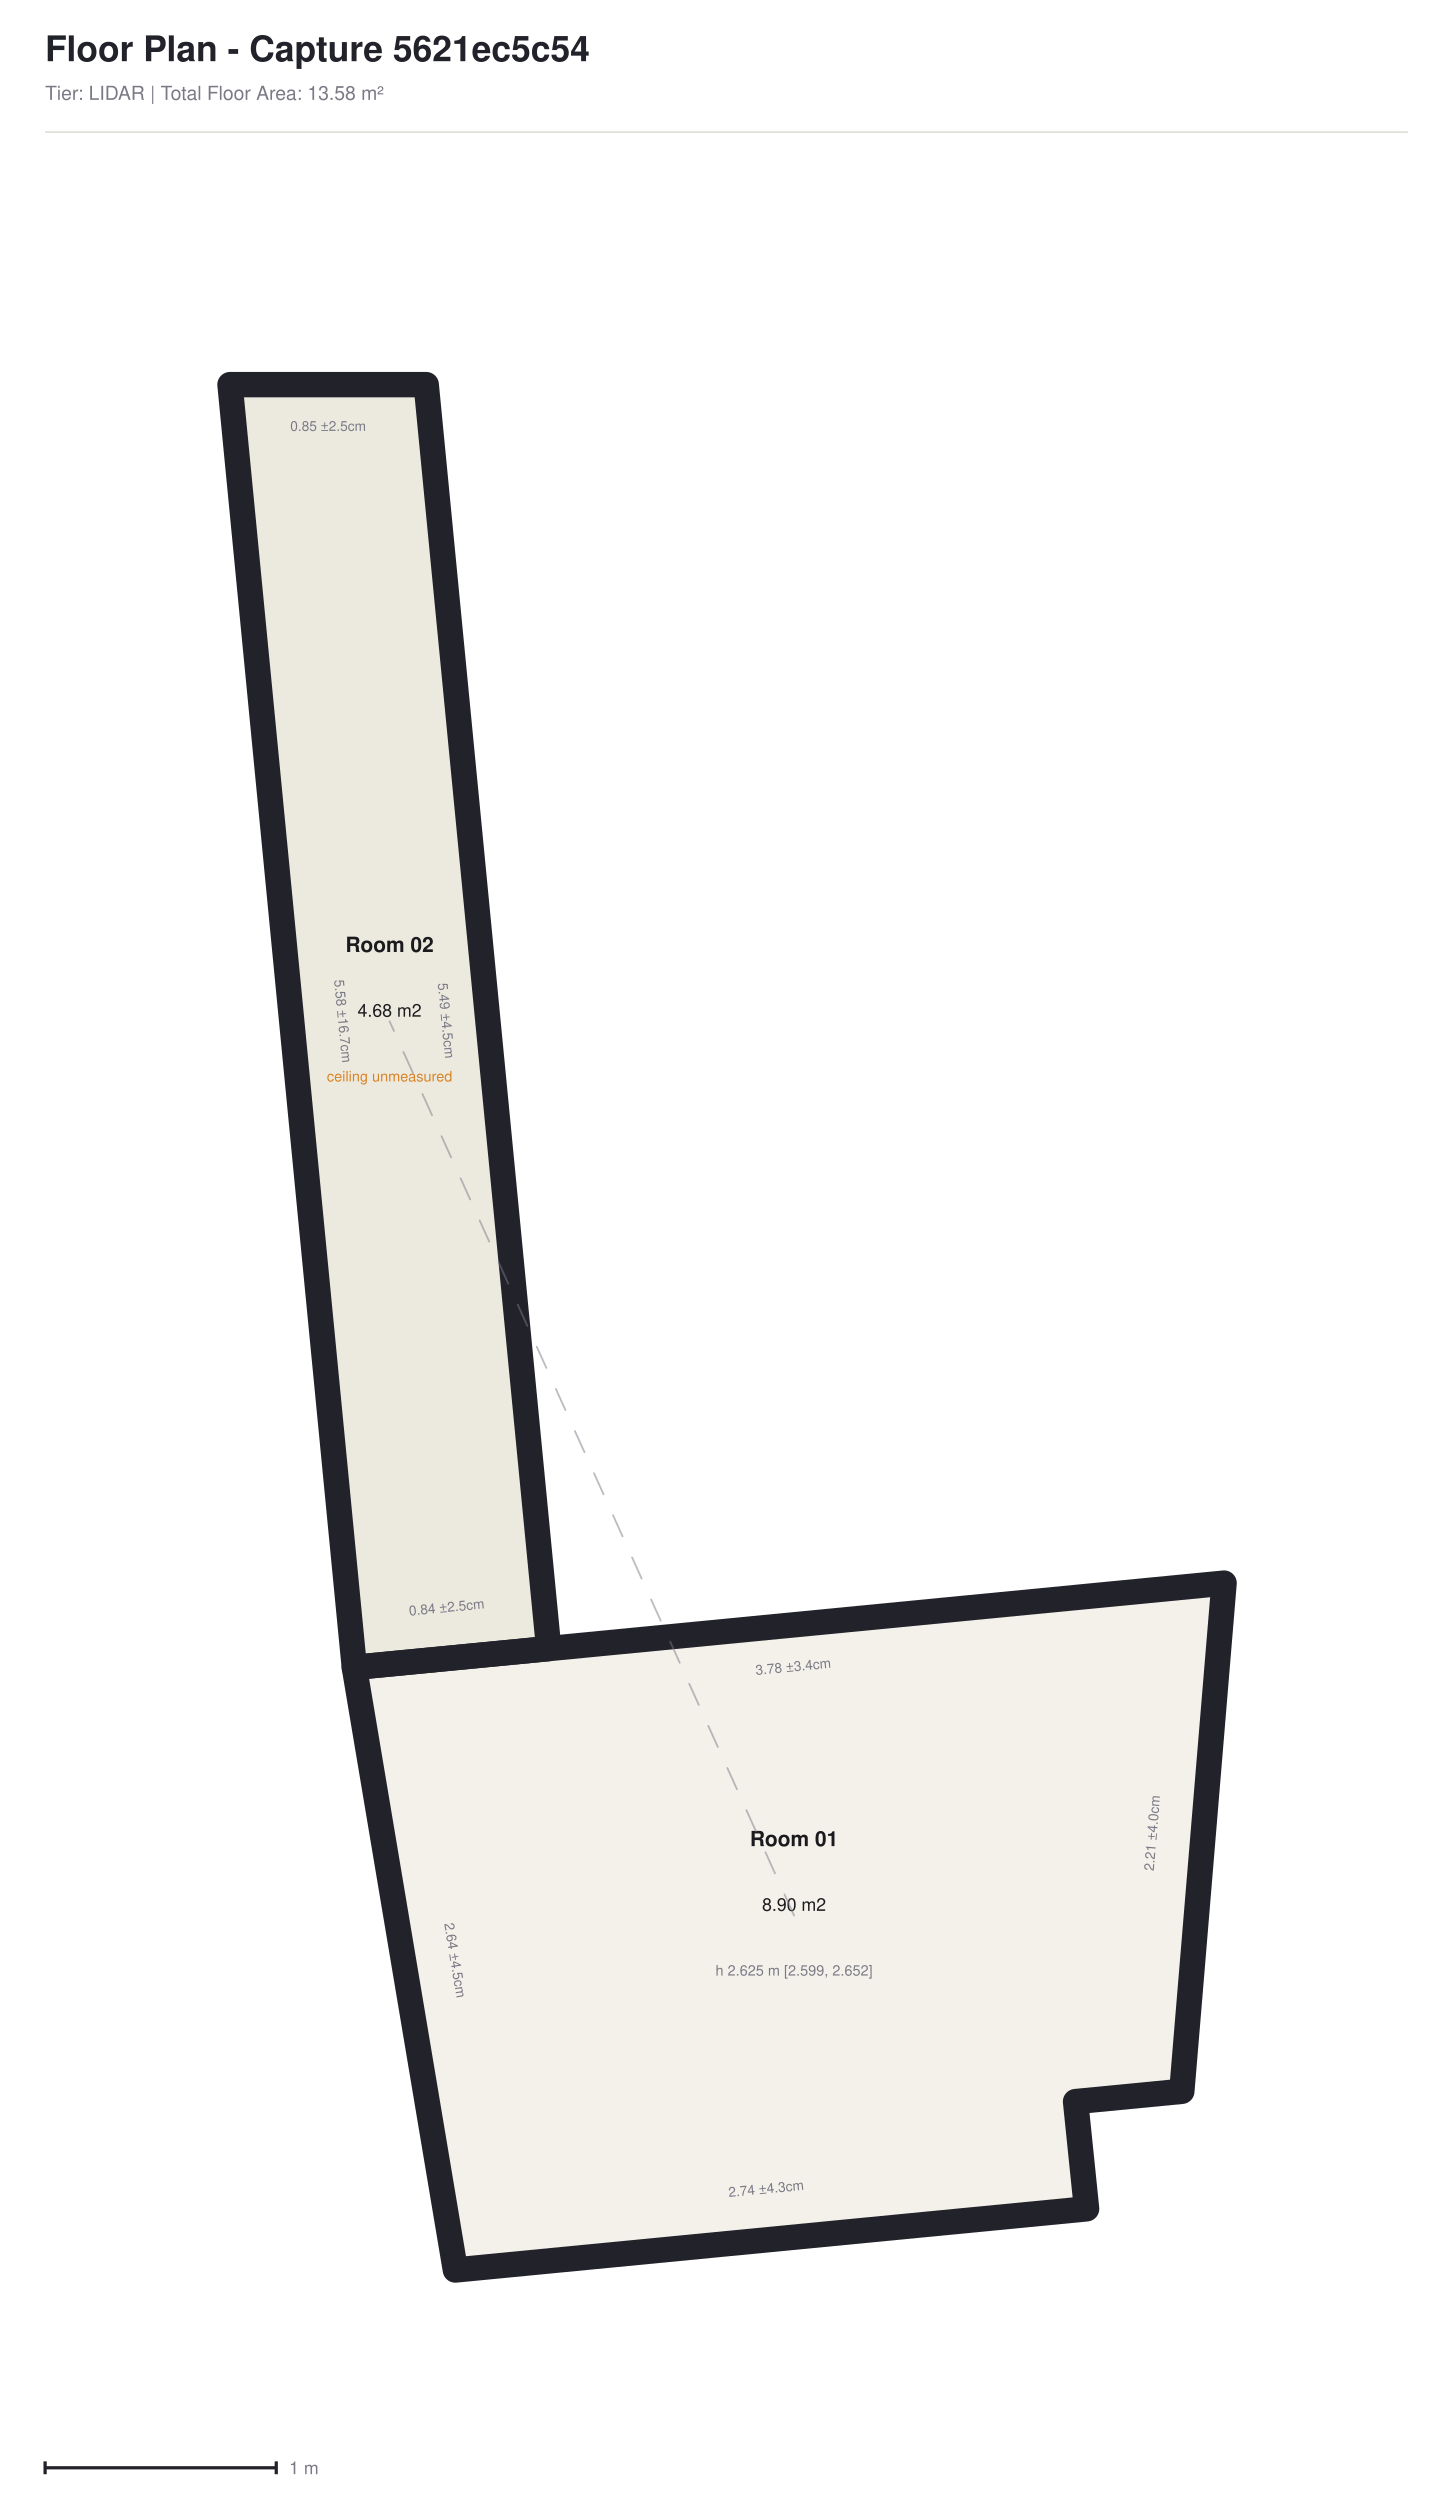
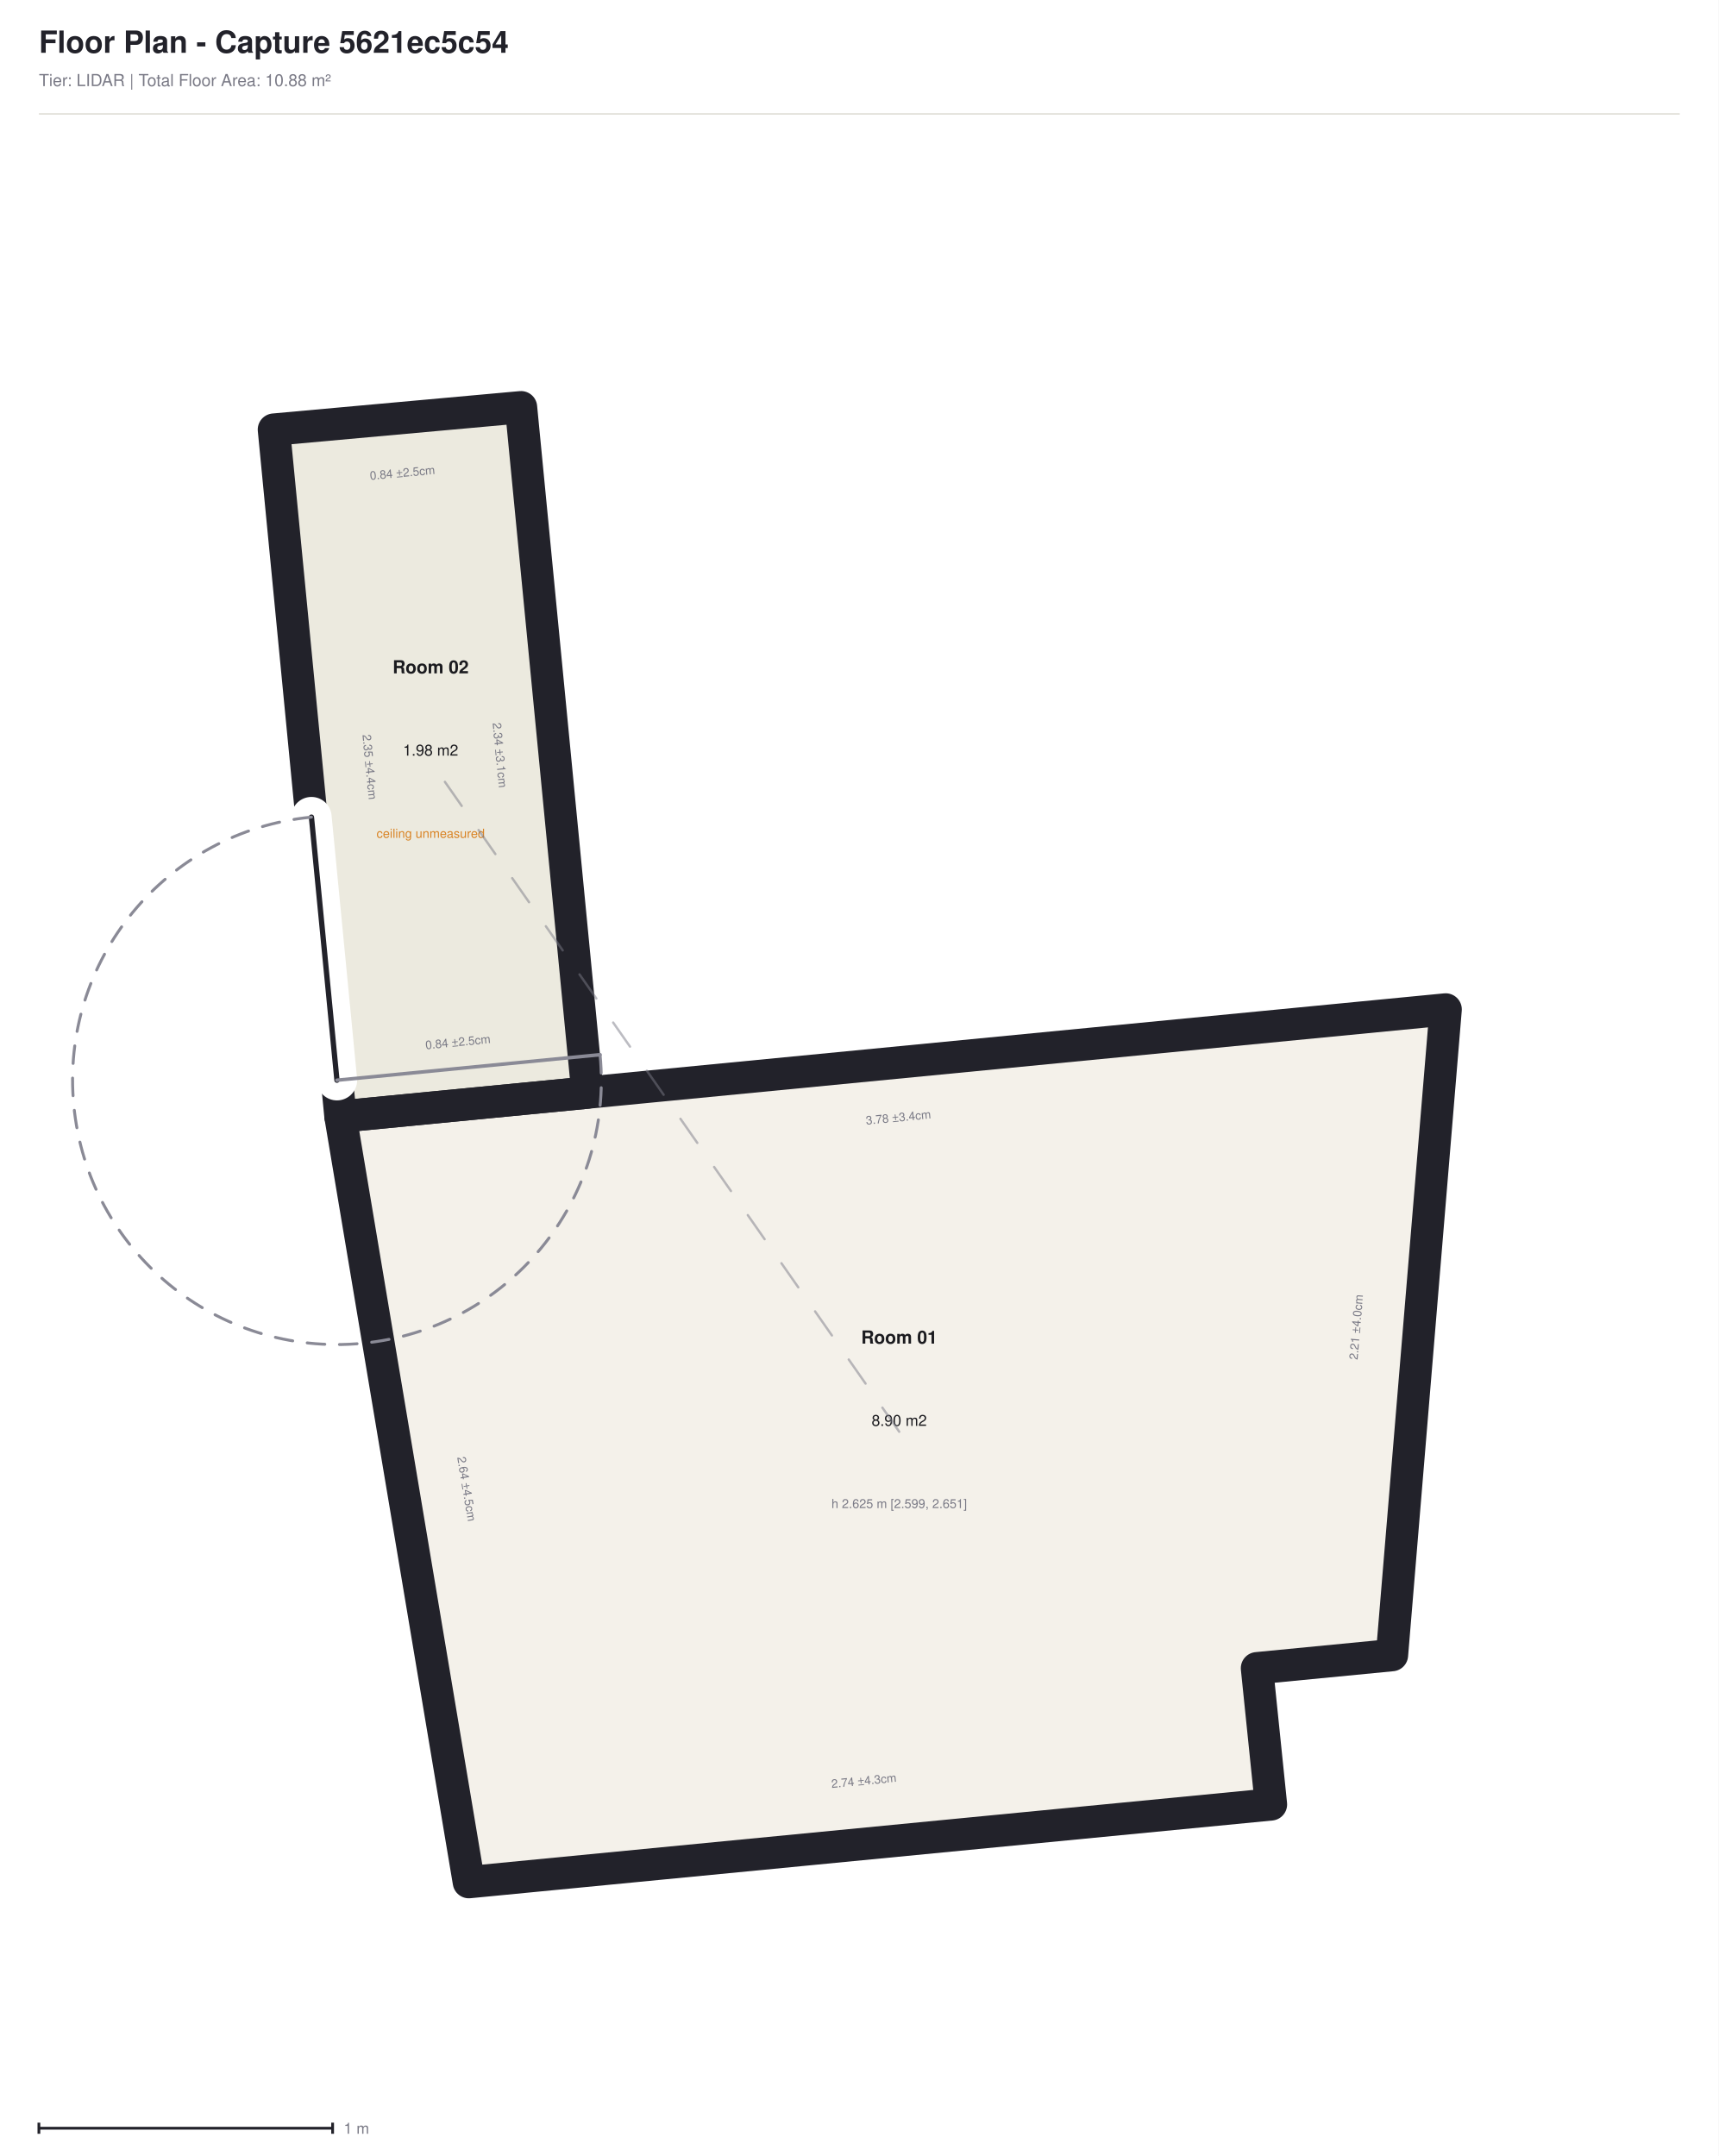
- <svg xmlns="http://www.w3.org/2000/svg" width="902" height="1552" viewBox="0 0 902 1552">
-   <rect width="902" height="1552" fill="#ffffff" />
+ <svg xmlns="http://www.w3.org/2000/svg" width="1237" height="1552" viewBox="0 0 1237 1552">
+   <rect width="1237" height="1552" fill="#ffffff" />
  <g font-family="Helvetica Neue, Helvetica, Arial, sans-serif">
    <text x="28" y="38" font-size="22" font-weight="600" fill="#22222a">Floor Plan - Capture 5621ec5c54</text>
-     <text x="28" y="62" font-size="12" fill="#7a7a86">Tier: LIDAR | Total Floor Area: 13.58 m²</text>
-     <line x1="28" y1="82" x2="874" y2="82" stroke="#dedcd4" stroke-width="1" />
-     <polygon points="219.97,1035.12 759.90,982.80 733.67,1298.28 667.71,1304.67 674.55,1371.23 282.70,1409.21" stroke="none" fill="#f4f1ea" />
-     <polygon points="142.79,238.79 264.59,238.79 340.64,1023.43 219.97,1035.12" stroke="none" fill="#eceadf" />
-     <polygon points="219.97,1035.12 759.90,982.80 733.67,1298.28 667.71,1304.67 674.55,1371.23 282.70,1409.21" stroke="#22222a" stroke-width="15.78" stroke-linejoin="round" stroke-linecap="round" fill="none" />
-     <polygon points="142.79,238.79 264.59,238.79 340.64,1023.43 219.97,1035.12" stroke="#22222a" stroke-width="15.78" stroke-linejoin="round" stroke-linecap="round" fill="none" />
-     <text x="492.95" y="1146.08" font-size="13.0" fill="#1b1b1f" text-anchor="middle" font-weight="bold">Room 01</text>
-     <text x="492.95" y="1186.26" font-size="11.0" fill="#1b1b1f" text-anchor="middle" font-weight="normal">8.90 m2</text>
-     <text x="492.95" y="1226.44" font-size="9.0" fill="#7a7a86" text-anchor="middle" font-weight="normal">h 2.625 m  [2.599, 2.652]</text>
-     <text x="492.70" y="1037.52" font-size="8.5" fill="#7a7a86" text-anchor="middle" font-weight="normal" transform="rotate(-5.54 492.70 1037.52)">3.78 ±3.4cm</text>
-     <text x="718.18" y="1138.16" font-size="8.5" fill="#7a7a86" text-anchor="middle" font-weight="normal" transform="rotate(-85.25 718.18 1138.16)">2.21 ±4.0cm</text>
-     <text x="475.86" y="1361.65" font-size="8.5" fill="#7a7a86" text-anchor="middle" font-weight="normal" transform="rotate(-5.54 475.86 1361.65)">2.74 ±4.3cm</text>
-     <text x="279.64" y="1217.42" font-size="8.5" fill="#7a7a86" text-anchor="middle" font-weight="normal" transform="rotate(-279.52 279.64 1217.42)">2.64 ±4.5cm</text>
-     <text x="241.85" y="590.99" font-size="13.0" fill="#1b1b1f" text-anchor="middle" font-weight="bold">Room 02</text>
-     <text x="241.85" y="631.17" font-size="11.0" fill="#1b1b1f" text-anchor="middle" font-weight="normal">4.68 m2</text>
-     <text x="241.85" y="671.35" font-size="9.0" fill="#d98324" text-anchor="middle" font-weight="normal">ceiling unmeasured</text>
-     <text x="203.69" y="267.49" font-size="8.5" fill="#7a7a86" text-anchor="middle" font-weight="normal">0.85 ±2.5cm</text>
-     <text x="274.05" y="633.88" font-size="8.5" fill="#7a7a86" text-anchor="middle" font-weight="normal" transform="rotate(84.46 274.05 633.88)">5.49 ±4.5cm</text>
-     <text x="277.54" y="1000.71" font-size="8.5" fill="#7a7a86" text-anchor="middle" font-weight="normal" transform="rotate(-5.54 277.54 1000.71)">0.84 ±2.5cm</text>
-     <text x="209.95" y="634.19" font-size="8.5" fill="#7a7a86" text-anchor="middle" font-weight="normal" transform="rotate(-275.54 209.95 634.19)">5.58 ±16.7cm</text>
-     <line x1="492.95" y1="1189.13" x2="241.85" y2="634.04" stroke="#7a7a86" stroke-width="1.15" stroke-linejoin="round" stroke-linecap="round" fill="none" stroke-dasharray="14.35,14.35" opacity="0.50" />
+     <text x="28" y="62" font-size="12" fill="#7a7a86">Tier: LIDAR | Total Floor Area: 10.88 m²</text>
+     <line x1="28" y1="82" x2="1209" y2="82" stroke="#dedcd4" stroke-width="1" />
+     <polygon points="245.05,803.74 1040.52,726.64 1001.88,1191.45 904.70,1200.87 914.78,1298.92 337.46,1354.87" stroke="none" fill="#f4f1ea" />
+     <polygon points="422.83,786.51 245.05,803.74 197.13,309.24 375.01,293.13" stroke="none" fill="#eceadf" />
+     <polygon points="245.05,803.74 1040.52,726.64 1001.88,1191.45 904.70,1200.87 914.78,1298.92 337.46,1354.87" stroke="#22222a" stroke-width="23.25" stroke-linejoin="round" stroke-linecap="round" fill="none" />
+     <polygon points="422.83,786.51 245.05,803.74 197.13,309.24 375.01,293.13" stroke="#22222a" stroke-width="23.25" stroke-linejoin="round" stroke-linecap="round" fill="none" />
+     <line x1="242.52" y1="777.59" x2="224.16" y2="588.21" stroke="#ffffff" stroke-width="29.07" stroke-linejoin="round" stroke-linecap="round" fill="none" />
+     <line x1="242.52" y1="777.59" x2="224.16" y2="588.21" stroke="#22222a" stroke-width="3.81" stroke-linejoin="round" stroke-linecap="round" fill="none" />
+     <line x1="242.52" y1="777.59" x2="431.90" y2="759.23" stroke="#8a8a96" stroke-width="2.54" stroke-linejoin="round" stroke-linecap="round" fill="none" />
+     <path d="M 224.16 588.21 A 190.27 190.27 0 1 0 431.90 759.23" stroke="#8a8a96" stroke-width="2.11" stroke-linejoin="round" stroke-linecap="round" fill="none" stroke-dasharray="12.68,10.57" />
+     <text x="647.22" y="967.22" font-size="13.0" fill="#1b1b1f" text-anchor="middle" font-weight="bold">Room 01</text>
+     <text x="647.22" y="1026.41" font-size="11.0" fill="#1b1b1f" text-anchor="middle" font-weight="normal">8.90 m2</text>
+     <text x="647.22" y="1085.60" font-size="9.0" fill="#7a7a86" text-anchor="middle" font-weight="normal">h 2.625 m  [2.599, 2.651]</text>
+     <text x="646.87" y="807.28" font-size="8.5" fill="#7a7a86" text-anchor="middle" font-weight="normal" transform="rotate(-5.54 646.87 807.28)">3.78 ±3.4cm</text>
+     <text x="979.06" y="955.54" font-size="8.5" fill="#7a7a86" text-anchor="middle" font-weight="normal" transform="rotate(-85.25 979.06 955.54)">2.21 ±4.0cm</text>
+     <text x="622.04" y="1284.81" font-size="8.5" fill="#7a7a86" text-anchor="middle" font-weight="normal" transform="rotate(-5.54 622.04 1284.81)">2.74 ±4.3cm</text>
+     <text x="332.96" y="1072.32" font-size="8.5" fill="#7a7a86" text-anchor="middle" font-weight="normal" transform="rotate(-279.52 332.96 1072.32)">2.64 ±4.5cm</text>
+     <text x="309.97" y="484.73" font-size="13.0" fill="#1b1b1f" text-anchor="middle" font-weight="bold">Room 02</text>
+     <text x="309.97" y="543.93" font-size="11.0" fill="#1b1b1f" text-anchor="middle" font-weight="normal">1.98 m2</text>
+     <text x="309.97" y="603.12" font-size="9.0" fill="#d98324" text-anchor="middle" font-weight="normal">ceiling unmeasured</text>
+     <text x="329.86" y="753.04" font-size="8.5" fill="#7a7a86" text-anchor="middle" font-weight="normal" transform="rotate(-5.54 329.86 753.04)">0.84 ±2.5cm</text>
+     <text x="263.17" y="552.41" font-size="8.5" fill="#7a7a86" text-anchor="middle" font-weight="normal" transform="rotate(-275.54 263.17 552.41)">2.35 ±4.4cm</text>
+     <text x="289.88" y="343.29" font-size="8.5" fill="#7a7a86" text-anchor="middle" font-weight="normal" transform="rotate(-5.18 289.88 343.29)">0.84 ±2.5cm</text>
+     <text x="356.84" y="543.90" font-size="8.5" fill="#7a7a86" text-anchor="middle" font-weight="normal" transform="rotate(84.46 356.84 543.90)">2.34 ±3.1cm</text>
+     <line x1="647.22" y1="1030.64" x2="309.97" y2="548.16" stroke="#7a7a86" stroke-width="1.69" stroke-linejoin="round" stroke-linecap="round" fill="none" stroke-dasharray="21.14,21.14" opacity="0.50" />
    <g>
-       <line x1="28" y1="1532" x2="171.5" y2="1532" stroke="#22222a" stroke-width="2" />
+       <line x1="28" y1="1532" x2="239.4" y2="1532" stroke="#22222a" stroke-width="2" />
      <line x1="28" y1="1528" x2="28" y2="1536" stroke="#22222a" stroke-width="2" />
-       <line x1="171.5" y1="1528" x2="171.5" y2="1536" stroke="#22222a" stroke-width="2" />
-       <text x="179.5" y="1536" font-size="11" fill="#7a7a86">1 m</text>
+       <line x1="239.4" y1="1528" x2="239.4" y2="1536" stroke="#22222a" stroke-width="2" />
+       <text x="247.4" y="1536" font-size="11" fill="#7a7a86">1 m</text>
    </g>
  </g>
</svg>
